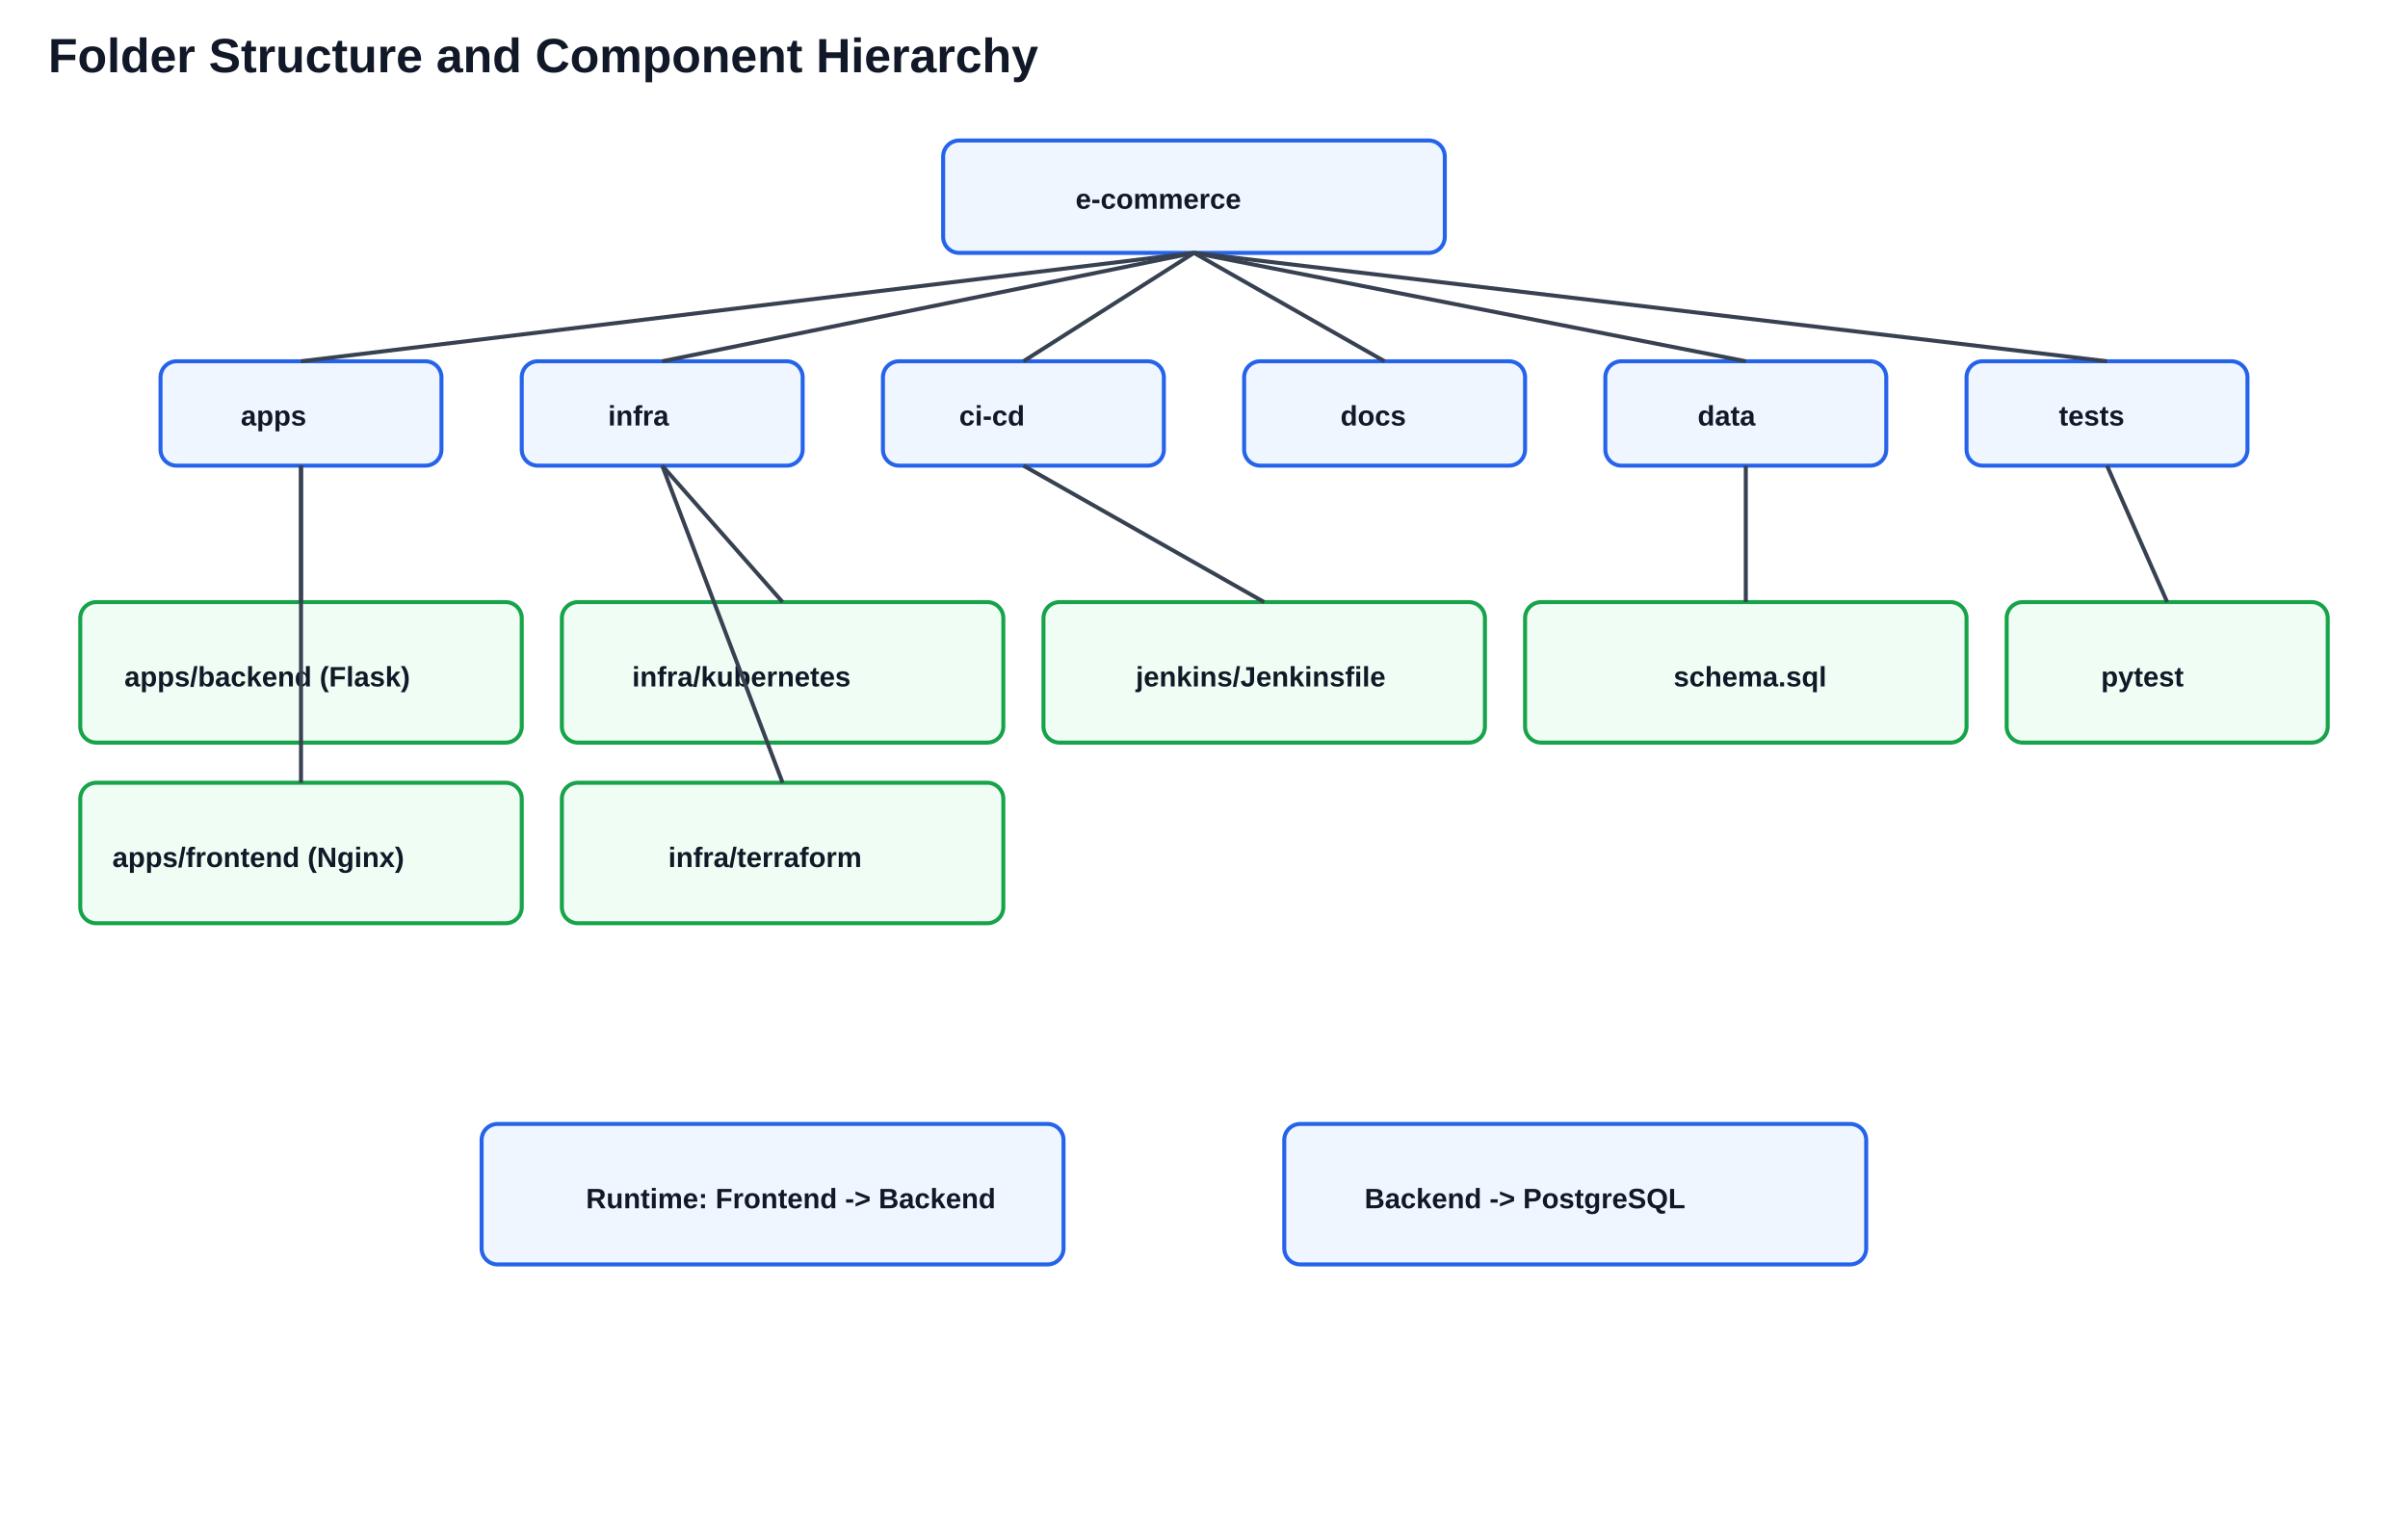
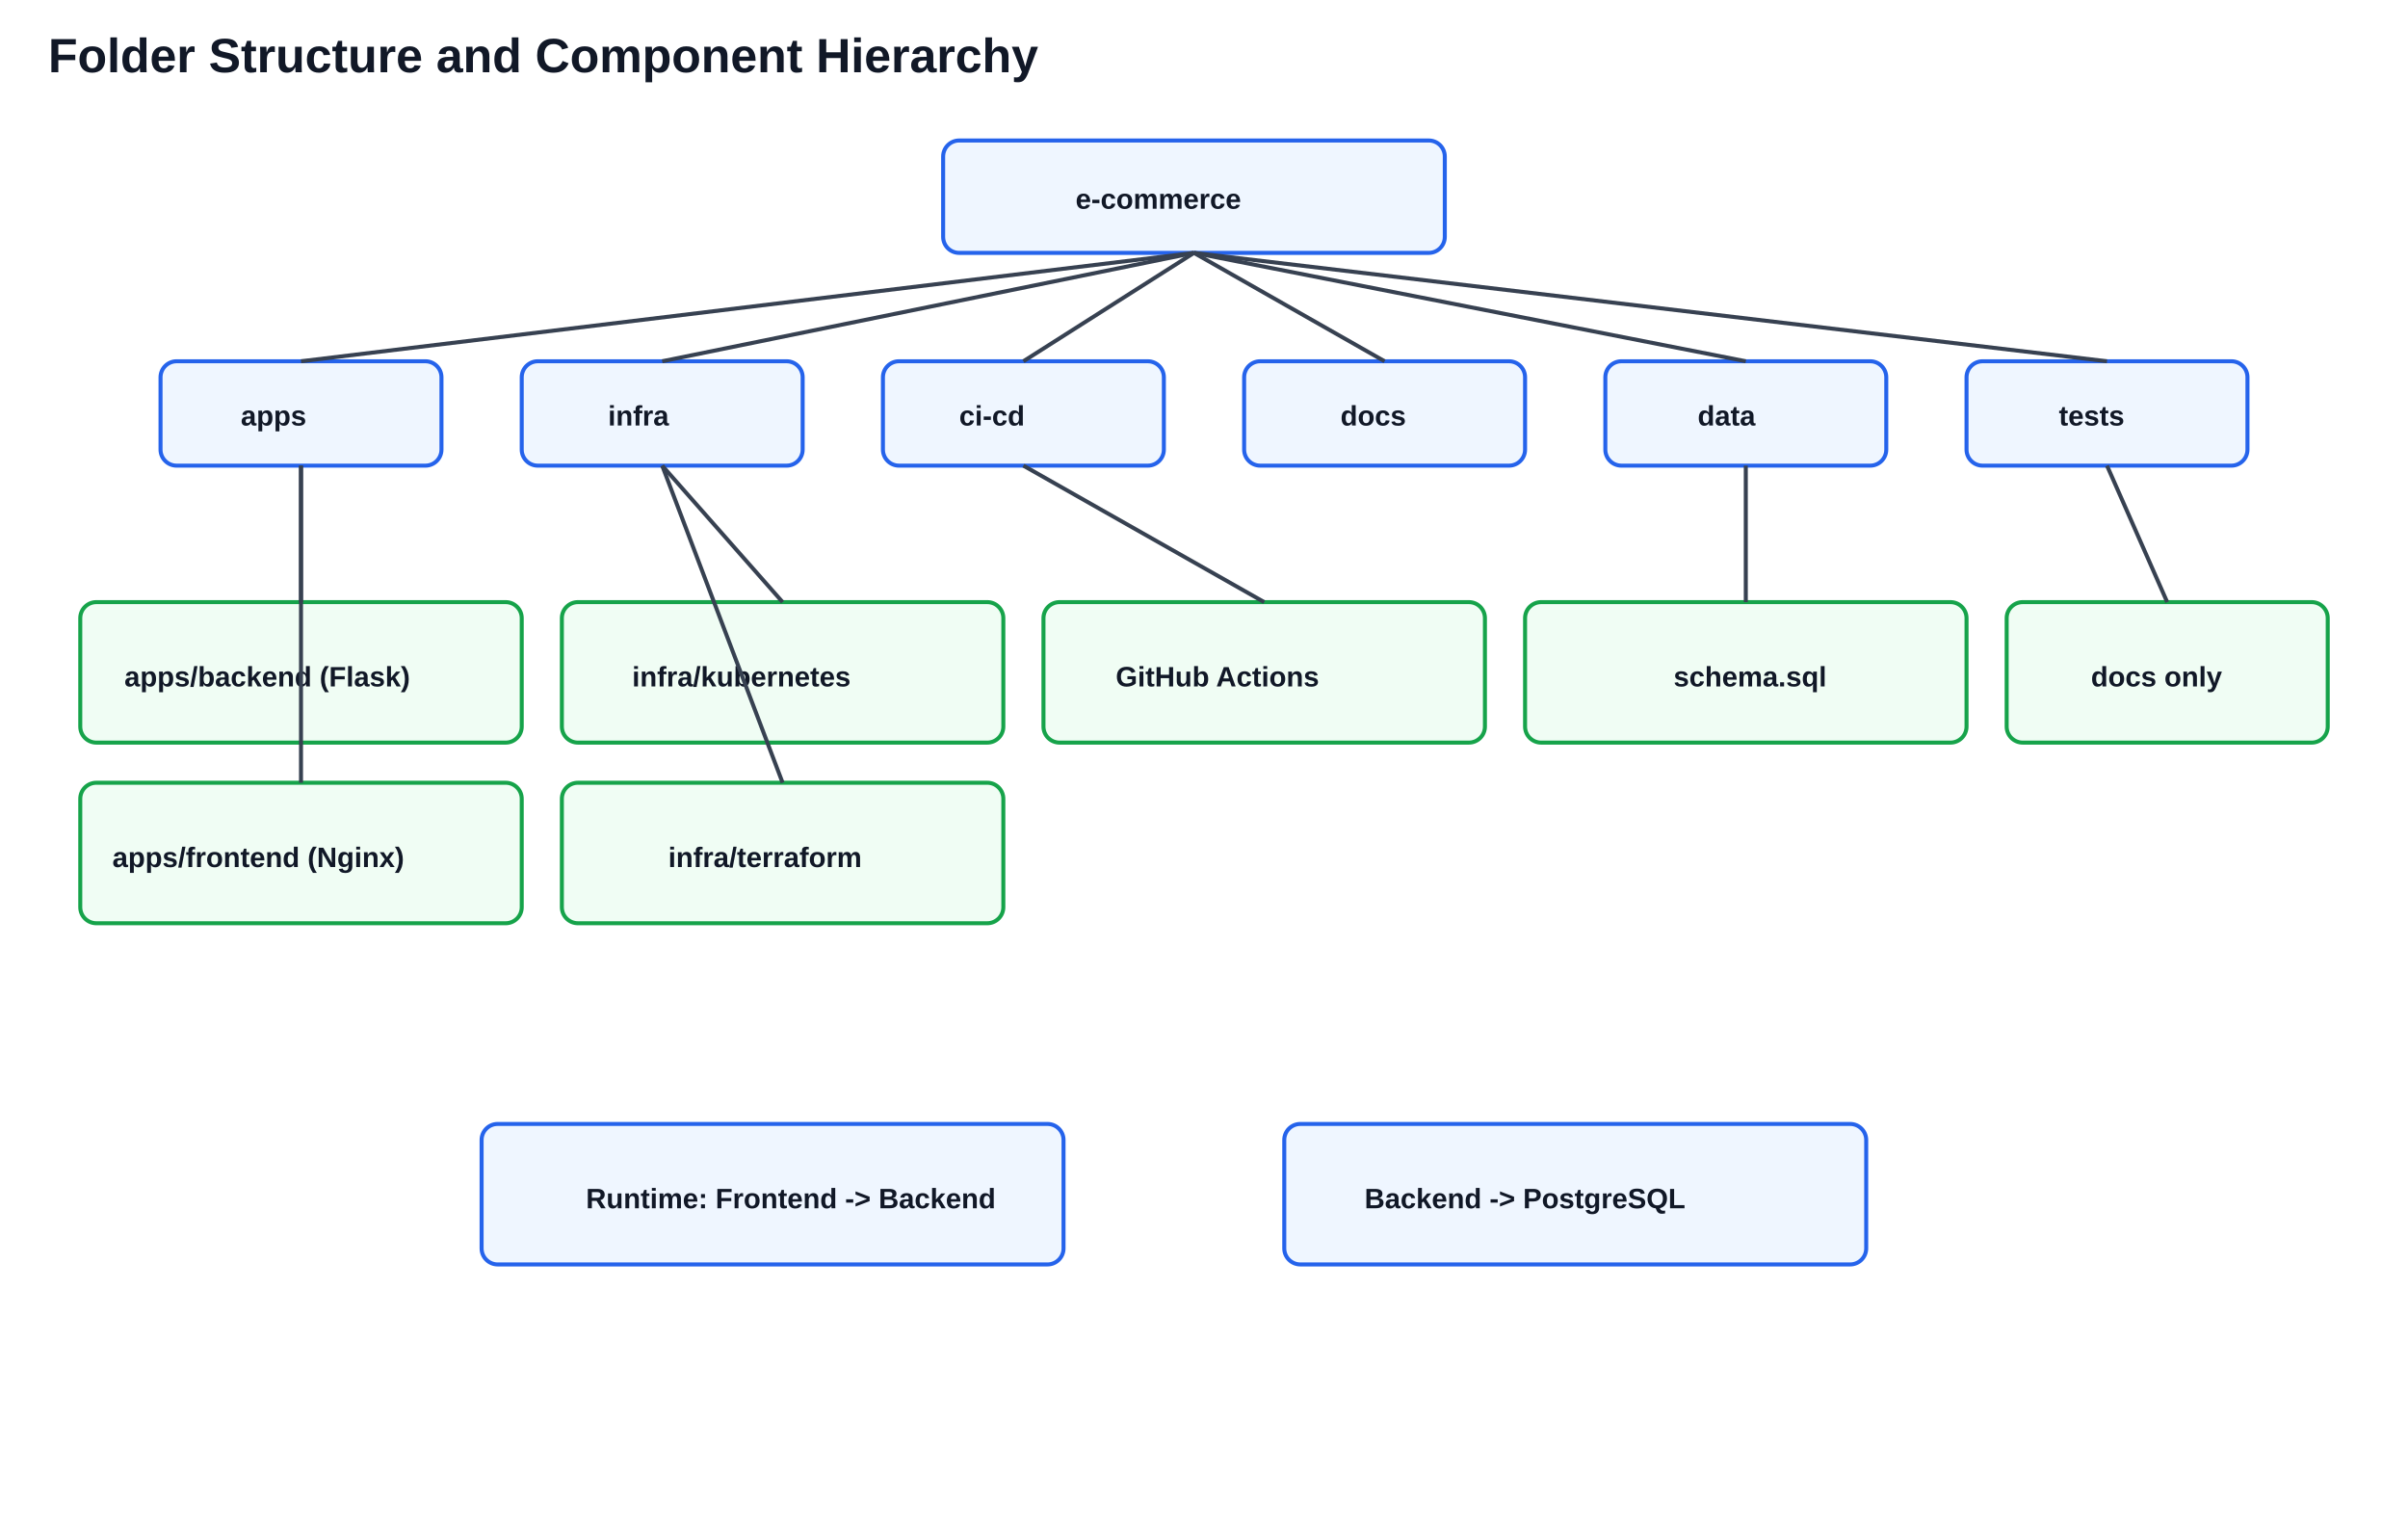
<svg xmlns="http://www.w3.org/2000/svg" width="1200" height="760" viewBox="0 0 1200 760">
  <defs>
    <style>
      .title{font:700 24px Arial;fill:#111827}
      .box{fill:#eff6ff;stroke:#2563eb;stroke-width:2;rx:8;ry:8}
      .sub{fill:#f0fdf4;stroke:#16a34a;stroke-width:2;rx:8;ry:8}
      .txt{font:600 14px Arial;fill:#111827}
      .line{stroke:#374151;stroke-width:2}
    </style>
  </defs>
  <text x="24" y="36" class="title">Folder Structure and Component Hierarchy</text>
  <rect x="470" y="70" width="250" height="56" class="box" />
  <text x="536" y="104" class="txt">e-commerce</text>
  <rect x="80" y="180" width="140" height="52" class="box" />
  <text x="120" y="212" class="txt">apps</text>
  <rect x="260" y="180" width="140" height="52" class="box" />
  <text x="303" y="212" class="txt">infra</text>
  <rect x="440" y="180" width="140" height="52" class="box" />
  <text x="478" y="212" class="txt">ci-cd</text>
  <rect x="620" y="180" width="140" height="52" class="box" />
  <text x="668" y="212" class="txt">docs</text>
  <rect x="800" y="180" width="140" height="52" class="box" />
  <text x="846" y="212" class="txt">data</text>
  <rect x="980" y="180" width="140" height="52" class="box" />
  <text x="1026" y="212" class="txt">tests</text>
  <line x1="595" y1="126" x2="150" y2="180" class="line" />
  <line x1="595" y1="126" x2="330" y2="180" class="line" />
  <line x1="595" y1="126" x2="510" y2="180" class="line" />
  <line x1="595" y1="126" x2="690" y2="180" class="line" />
  <line x1="595" y1="126" x2="870" y2="180" class="line" />
  <line x1="595" y1="126" x2="1050" y2="180" class="line" />
  <rect x="40" y="300" width="220" height="70" class="sub" />
  <text x="62" y="342" class="txt">apps/backend (Flask)</text>
  <rect x="40" y="390" width="220" height="70" class="sub" />
  <text x="56" y="432" class="txt">apps/frontend (Nginx)</text>
  <rect x="280" y="300" width="220" height="70" class="sub" />
  <text x="315" y="342" class="txt">infra/kubernetes</text>
  <rect x="280" y="390" width="220" height="70" class="sub" />
  <text x="333" y="432" class="txt">infra/terraform</text>
  <rect x="520" y="300" width="220" height="70" class="sub" />
-   <text x="566" y="342" class="txt">jenkins/Jenkinsfile</text>
+   <text x="556" y="342" class="txt">GitHub Actions</text>
  <rect x="760" y="300" width="220" height="70" class="sub" />
  <text x="834" y="342" class="txt">schema.sql</text>
  <rect x="1000" y="300" width="160" height="70" class="sub" />
-   <text x="1047" y="342" class="txt">pytest</text>
+   <text x="1042" y="342" class="txt">docs only</text>
  <line x1="150" y1="232" x2="150" y2="300" class="line" />
  <line x1="150" y1="232" x2="150" y2="390" class="line" />
  <line x1="330" y1="232" x2="390" y2="300" class="line" />
  <line x1="330" y1="232" x2="390" y2="390" class="line" />
  <line x1="510" y1="232" x2="630" y2="300" class="line" />
  <line x1="870" y1="232" x2="870" y2="300" class="line" />
  <line x1="1050" y1="232" x2="1080" y2="300" class="line" />
  <rect x="240" y="560" width="290" height="70" class="box" />
  <text x="292" y="602" class="txt">Runtime: Frontend -&gt; Backend</text>
  <rect x="640" y="560" width="290" height="70" class="box" />
  <text x="680" y="602" class="txt">Backend -&gt; PostgreSQL</text>
</svg>
